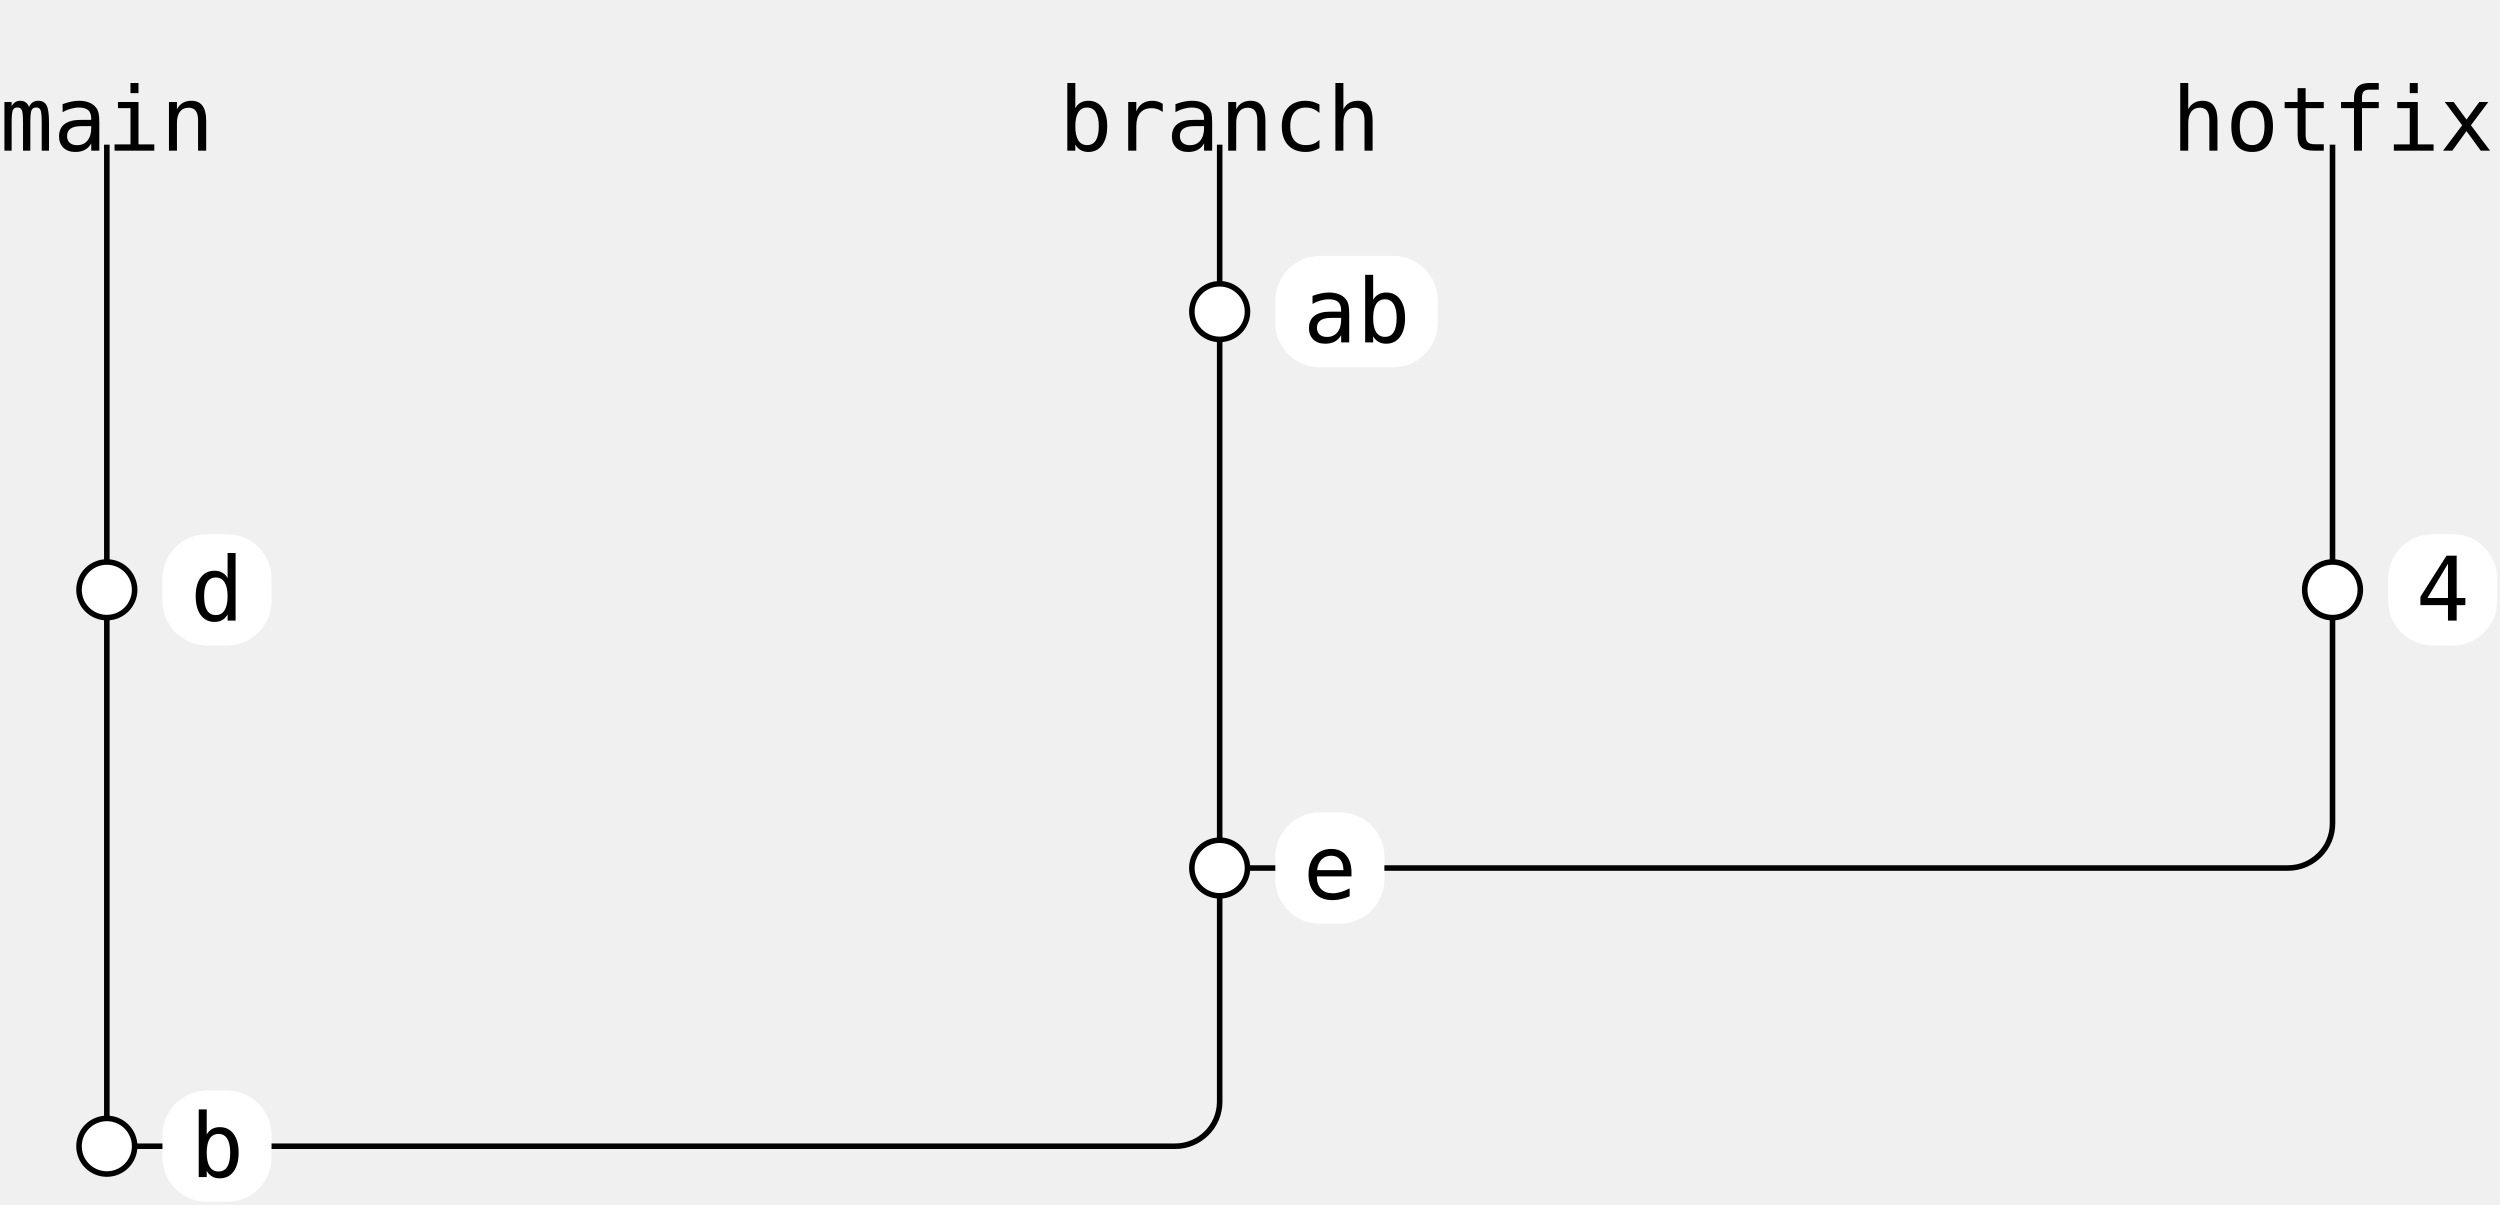
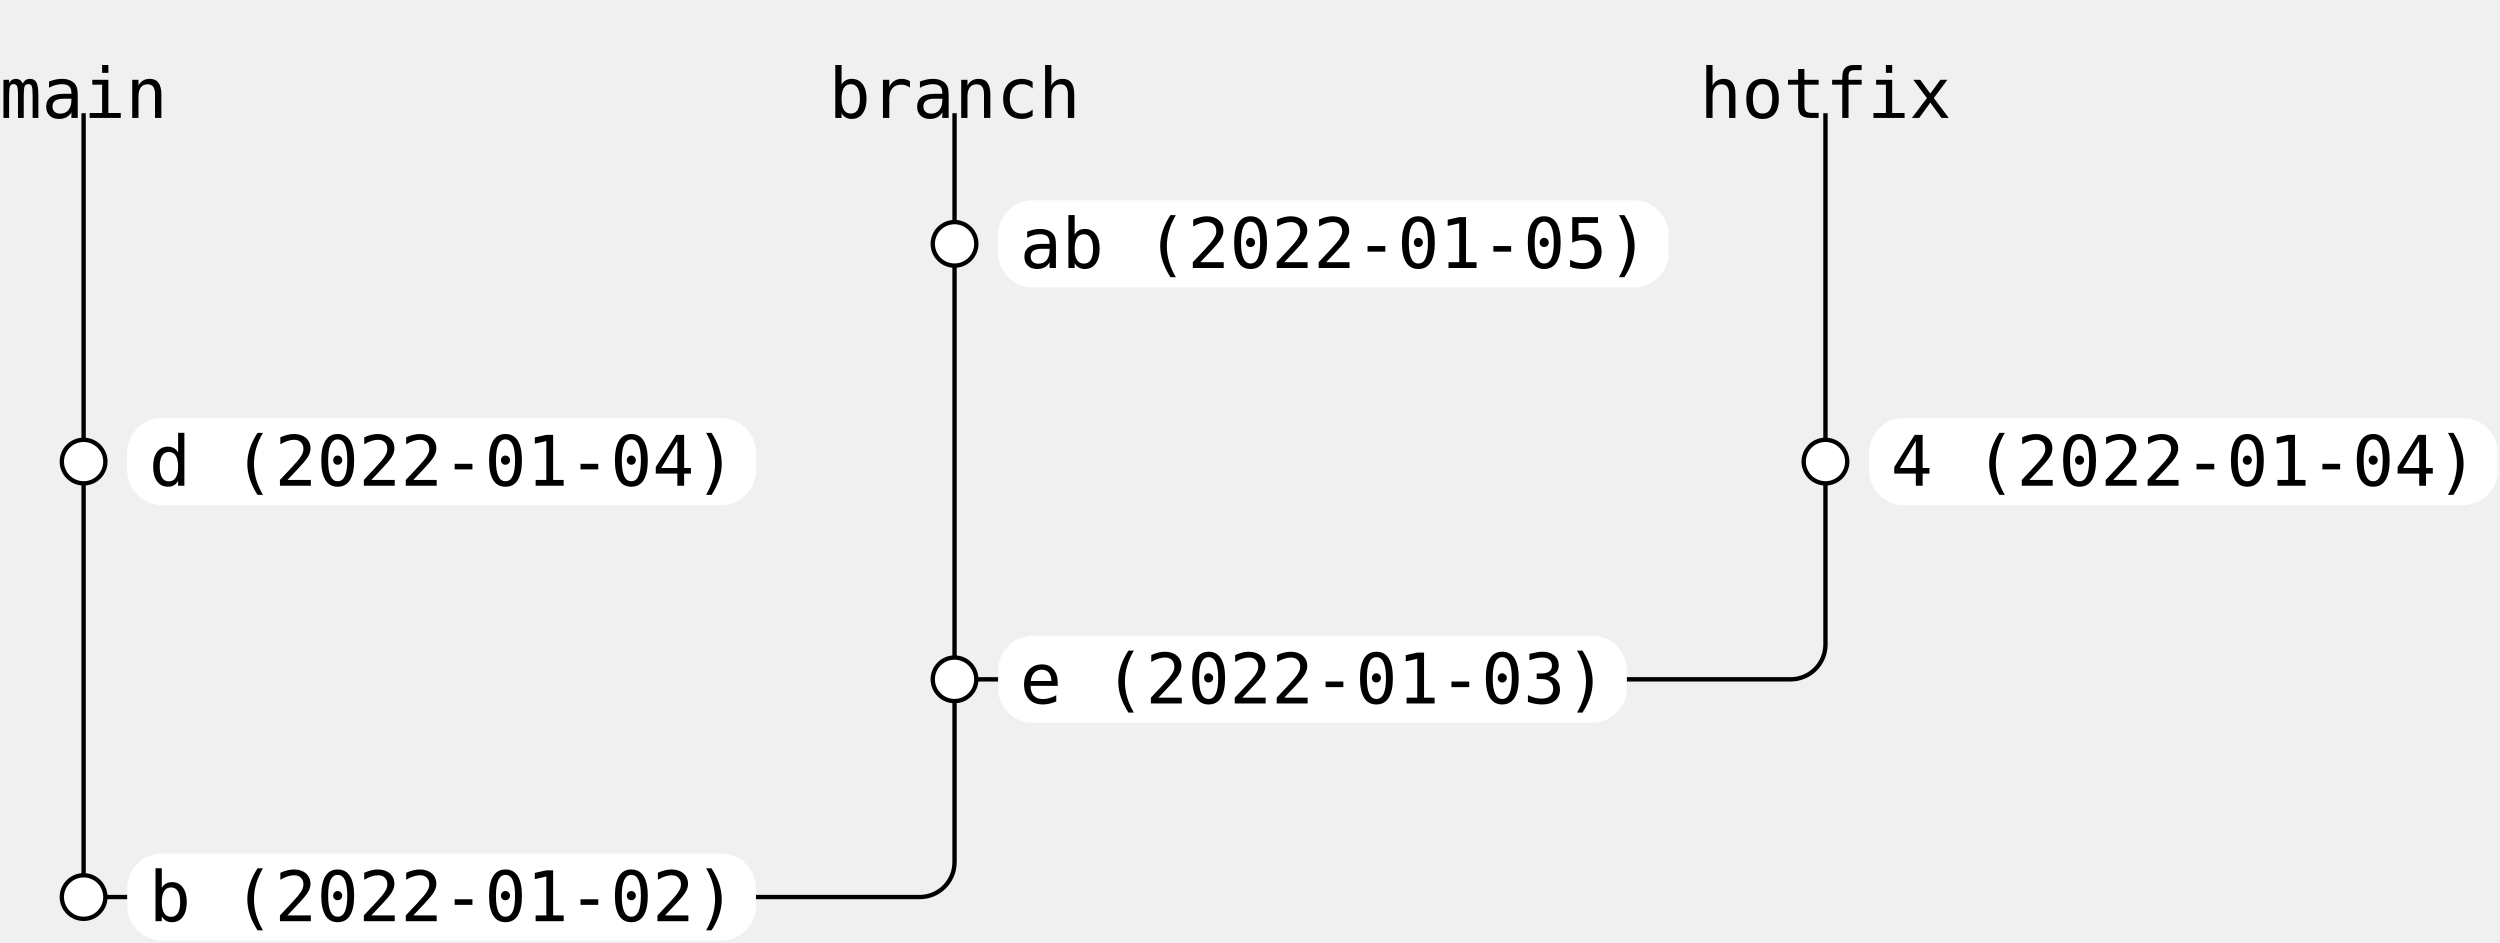
- <svg xmlns="http://www.w3.org/2000/svg" width="449.3" height="216.5" viewBox="-19.20 -26.00 449.30 216.50">
+ <svg xmlns="http://www.w3.org/2000/svg" width="574.1" height="216.5" viewBox="-19.20 -26.00 574.10 216.50">
  <g>
    <path d="M 200.00 0.00 L 200.00 30.00" stroke="black" stroke-width="1px" fill="transparent" />
    <path d="M 0.00 0.00 L 0.00 80.00" stroke="black" stroke-width="1px" fill="transparent" />
    <path d="M 400.00 0.00 L 400.00 80.00" stroke="black" stroke-width="1px" fill="transparent" />
    <path d="M 200.00 30.00 L 200.00 130.00" stroke="black" stroke-width="1px" fill="transparent" />
    <path d="M 0.00 80.00 L 0.00 180.00" stroke="black" stroke-width="1px" fill="transparent" />
    <path d="M 0.00 180.00 L 192.00 180.00 A 8.00 8.00 0 0 0 200.00 172.00 L 200.00 130.00" stroke="black" stroke-width="1px" fill="transparent" />
    <path d="M 200.00 130.00 L 392.00 130.00 A 8.00 8.00 0 0 0 400.00 122.00 L 400.00 80.00" stroke="black" stroke-width="1px" fill="transparent" />
  </g>
  <text x="0.0" y="-10" text-anchor="middle" dominant-baseline="text-top" font-family="monospace" font-size="16.0" font-weight="normal">main</text>
  <text x="200.0" y="-10" text-anchor="middle" dominant-baseline="text-top" font-family="monospace" font-size="16.0" font-weight="normal">branch</text>
  <text x="400.0" y="-10" text-anchor="middle" dominant-baseline="text-top" font-family="monospace" font-size="16.0" font-weight="normal">hotfix</text>
  <circle cx="200.0" cy="30.0" r="5" stroke="black" stroke-width="1px" fill="white" />
-   <rect x="210.0" y="20.0" width="29.2" height="20.0" stroke="transparent" stroke-width="1px" fill="white" rx="8" ry="8" />
-   <text x="215.0" y="30.0" text-anchor="start" dominant-baseline="central" font-family="monospace" font-size="16.0" font-weight="normal">ab</text>
+   <rect x="210.0" y="20.0" width="154.0" height="20.0" stroke="transparent" stroke-width="1px" fill="white" rx="8" ry="8" />
+   <text x="215.0" y="30.0" text-anchor="start" dominant-baseline="central" font-family="monospace" font-size="16.0" font-weight="normal">ab (2022-01-05)</text>
  <circle cx="0.0" cy="80.0" r="5" stroke="black" stroke-width="1px" fill="white" />
-   <rect x="10.0" y="70.0" width="19.6" height="20.0" stroke="transparent" stroke-width="1px" fill="white" rx="8" ry="8" />
-   <text x="15.0" y="80.0" text-anchor="start" dominant-baseline="central" font-family="monospace" font-size="16.0" font-weight="normal">d</text>
+   <rect x="10.0" y="70.0" width="144.4" height="20.0" stroke="transparent" stroke-width="1px" fill="white" rx="8" ry="8" />
+   <text x="15.0" y="80.0" text-anchor="start" dominant-baseline="central" font-family="monospace" font-size="16.0" font-weight="normal">d (2022-01-04)</text>
  <circle cx="400.0" cy="80.0" r="5" stroke="black" stroke-width="1px" fill="white" />
-   <rect x="410.0" y="70.0" width="19.6" height="20.0" stroke="transparent" stroke-width="1px" fill="white" rx="8" ry="8" />
-   <text x="415.0" y="80.0" text-anchor="start" dominant-baseline="central" font-family="monospace" font-size="16.0" font-weight="normal">4</text>
+   <rect x="410.0" y="70.0" width="144.4" height="20.0" stroke="transparent" stroke-width="1px" fill="white" rx="8" ry="8" />
+   <text x="415.0" y="80.0" text-anchor="start" dominant-baseline="central" font-family="monospace" font-size="16.0" font-weight="normal">4 (2022-01-04)</text>
  <circle cx="200.0" cy="130.0" r="5" stroke="black" stroke-width="1px" fill="white" />
-   <rect x="210.0" y="120.0" width="19.6" height="20.0" stroke="transparent" stroke-width="1px" fill="white" rx="8" ry="8" />
-   <text x="215.0" y="130.0" text-anchor="start" dominant-baseline="central" font-family="monospace" font-size="16.0" font-weight="normal">e</text>
+   <rect x="210.0" y="120.0" width="144.4" height="20.0" stroke="transparent" stroke-width="1px" fill="white" rx="8" ry="8" />
+   <text x="215.0" y="130.0" text-anchor="start" dominant-baseline="central" font-family="monospace" font-size="16.0" font-weight="normal">e (2022-01-03)</text>
  <circle cx="0.0" cy="180.0" r="5" stroke="black" stroke-width="1px" fill="white" />
-   <rect x="10.0" y="170.0" width="19.6" height="20.0" stroke="transparent" stroke-width="1px" fill="white" rx="8" ry="8" />
-   <text x="15.0" y="180.0" text-anchor="start" dominant-baseline="central" font-family="monospace" font-size="16.0" font-weight="normal">b</text>
+   <rect x="10.0" y="170.0" width="144.4" height="20.0" stroke="transparent" stroke-width="1px" fill="white" rx="8" ry="8" />
+   <text x="15.0" y="180.0" text-anchor="start" dominant-baseline="central" font-family="monospace" font-size="16.0" font-weight="normal">b (2022-01-02)</text>
</svg>
